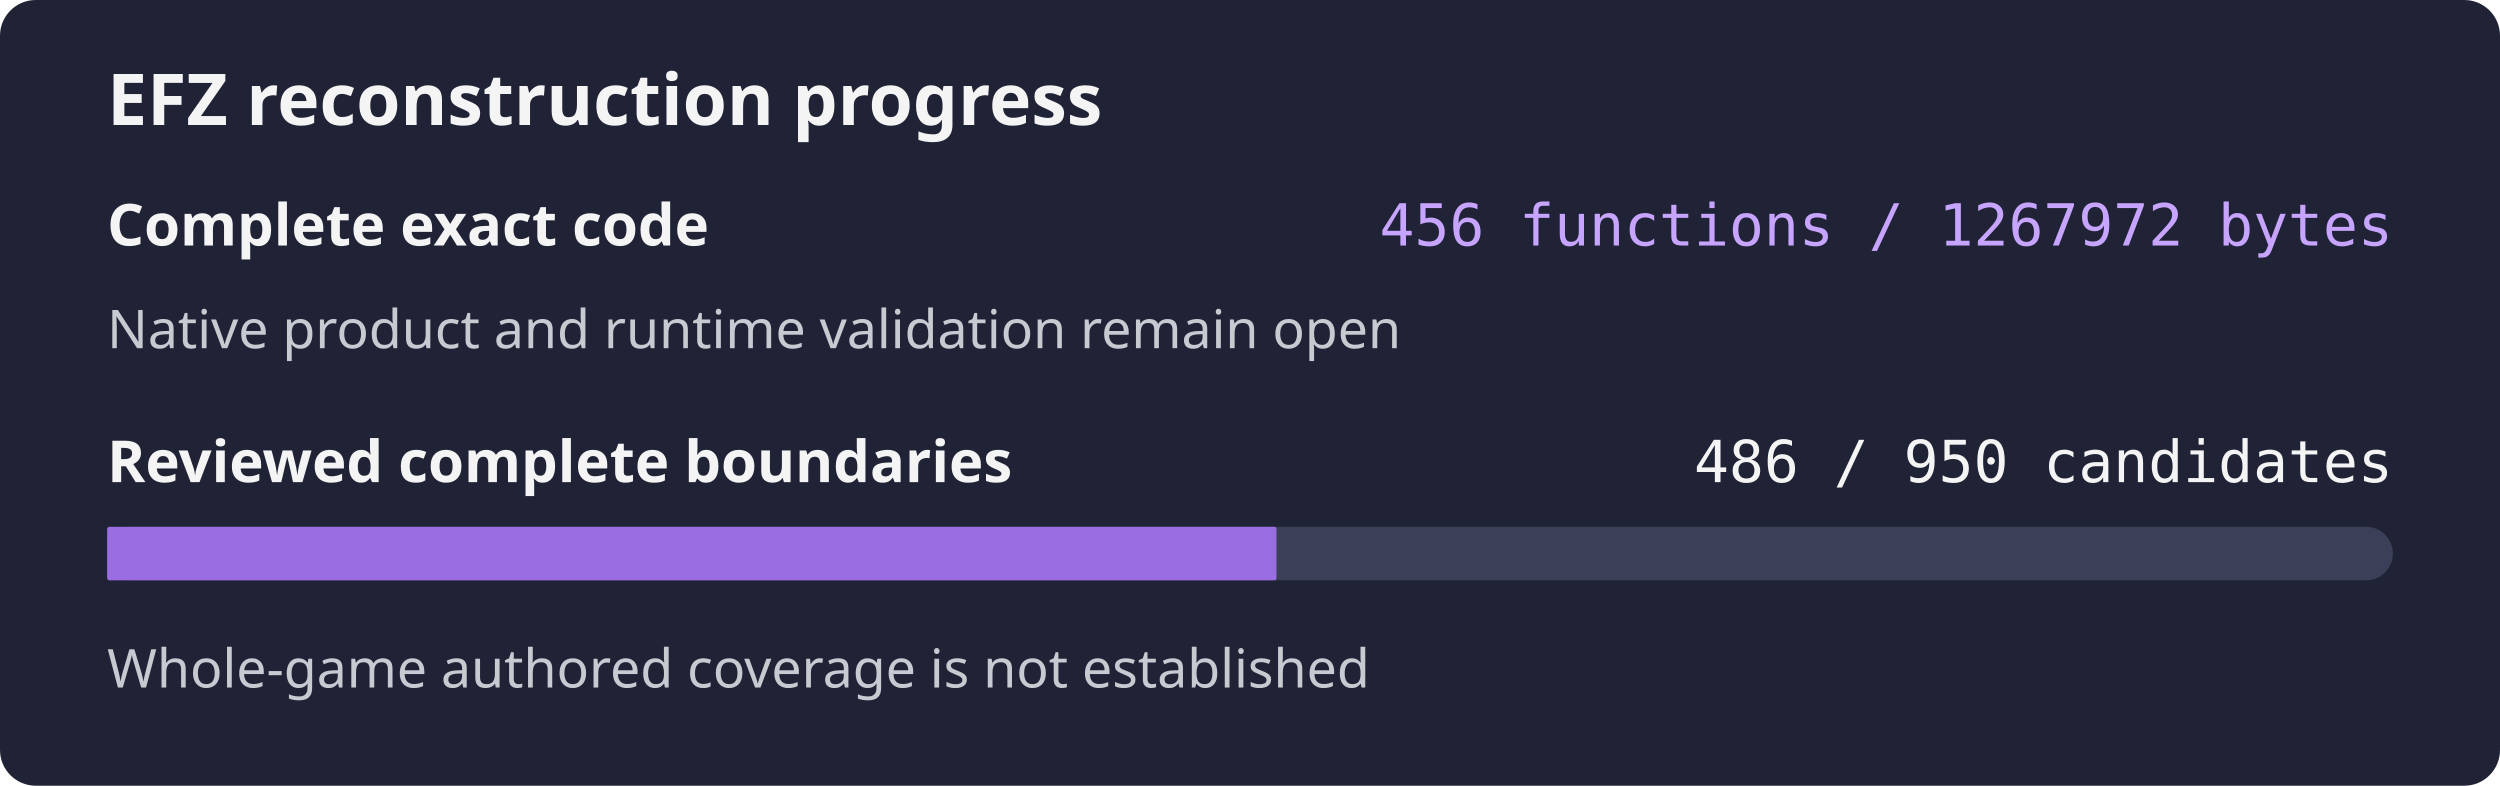
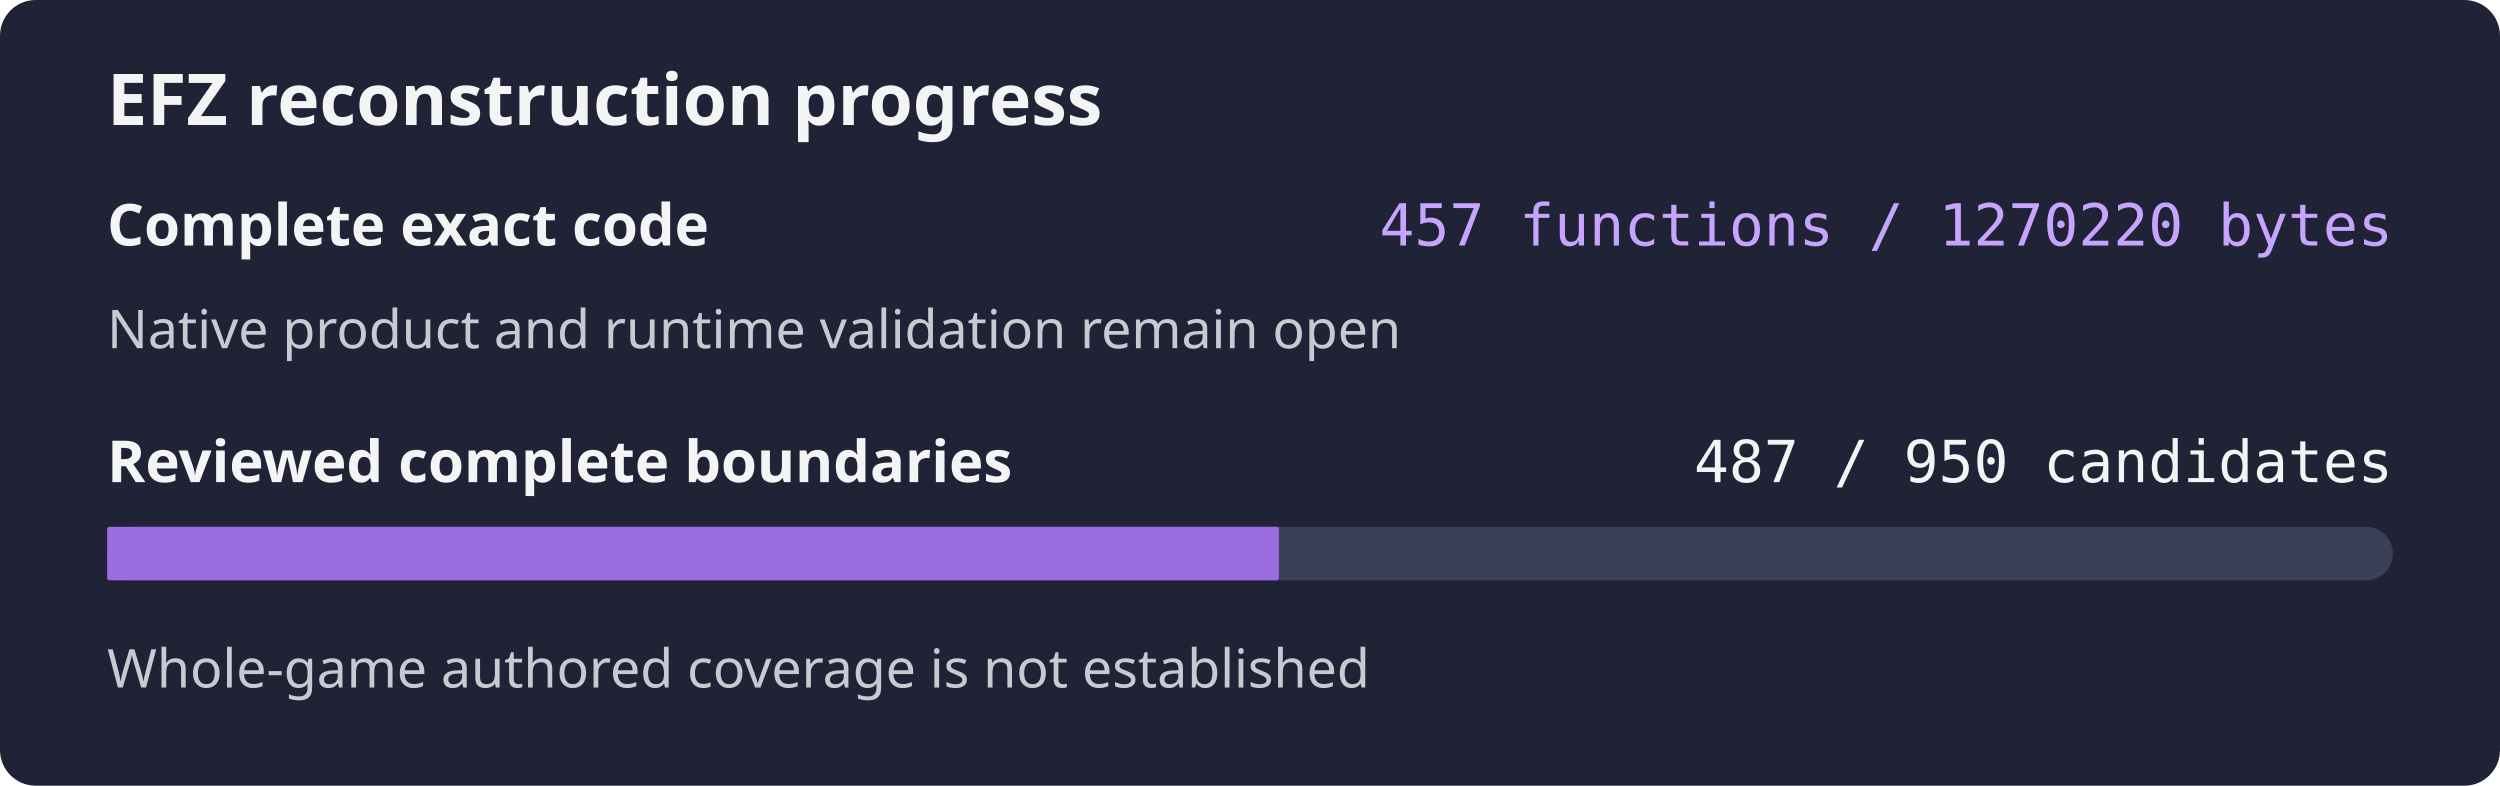
- <svg xmlns="http://www.w3.org/2000/svg" width="560" height="176" role="img" aria-label="EFZ reconstruction: 456 exact functions, 1267972 exact bytes; 486 reviewed boundaries out of 950 candidates">
+ <svg xmlns="http://www.w3.org/2000/svg" width="560" height="176" role="img" aria-label="EFZ reconstruction: 457 exact functions, 1270220 exact bytes; 487 reviewed boundaries out of 950 candidates">
  <rect width="560" height="176" rx="8" fill="#1f2335" />
  <text x="24" y="28" fill="#f4f4f5" font-family="sans-serif" font-size="16" font-weight="600">EFZ reconstruction progress</text>
  <text x="24" y="55" fill="#f4f4f5" font-family="sans-serif" font-size="13" font-weight="600">Complete exact code</text>
-   <text x="536" y="55" fill="#c7a4ff" text-anchor="end" font-family="monospace" font-size="13">456 functions / 1267972 bytes</text>
+   <text x="536" y="55" fill="#c7a4ff" text-anchor="end" font-family="monospace" font-size="13">457 functions / 1270220 bytes</text>
  <text x="24" y="78" fill="#c8cad2" font-family="sans-serif" font-size="12">Native product and runtime validation remain open</text>
  <text x="24" y="108" fill="#f4f4f5" font-family="sans-serif" font-size="13" font-weight="600">Reviewed complete boundaries</text>
-   <text x="536" y="108" fill="#f4f4f5" text-anchor="end" font-family="monospace" font-size="13">486 / 950 candidates</text>
+   <text x="536" y="108" fill="#f4f4f5" text-anchor="end" font-family="monospace" font-size="13">487 / 950 candidates</text>
  <rect x="24" y="118" width="512" height="12" rx="6" fill="#3b4058" />
-   <rect x="24" y="118" width="261.93" height="12" rx="0.5" fill="#9b6de3" />
+   <rect x="24" y="118" width="262.47" height="12" rx="0.5" fill="#9b6de3" />
  <text x="24" y="154" fill="#c8cad2" font-family="sans-serif" font-size="12">Whole-game authored coverage is not established</text>
</svg>
